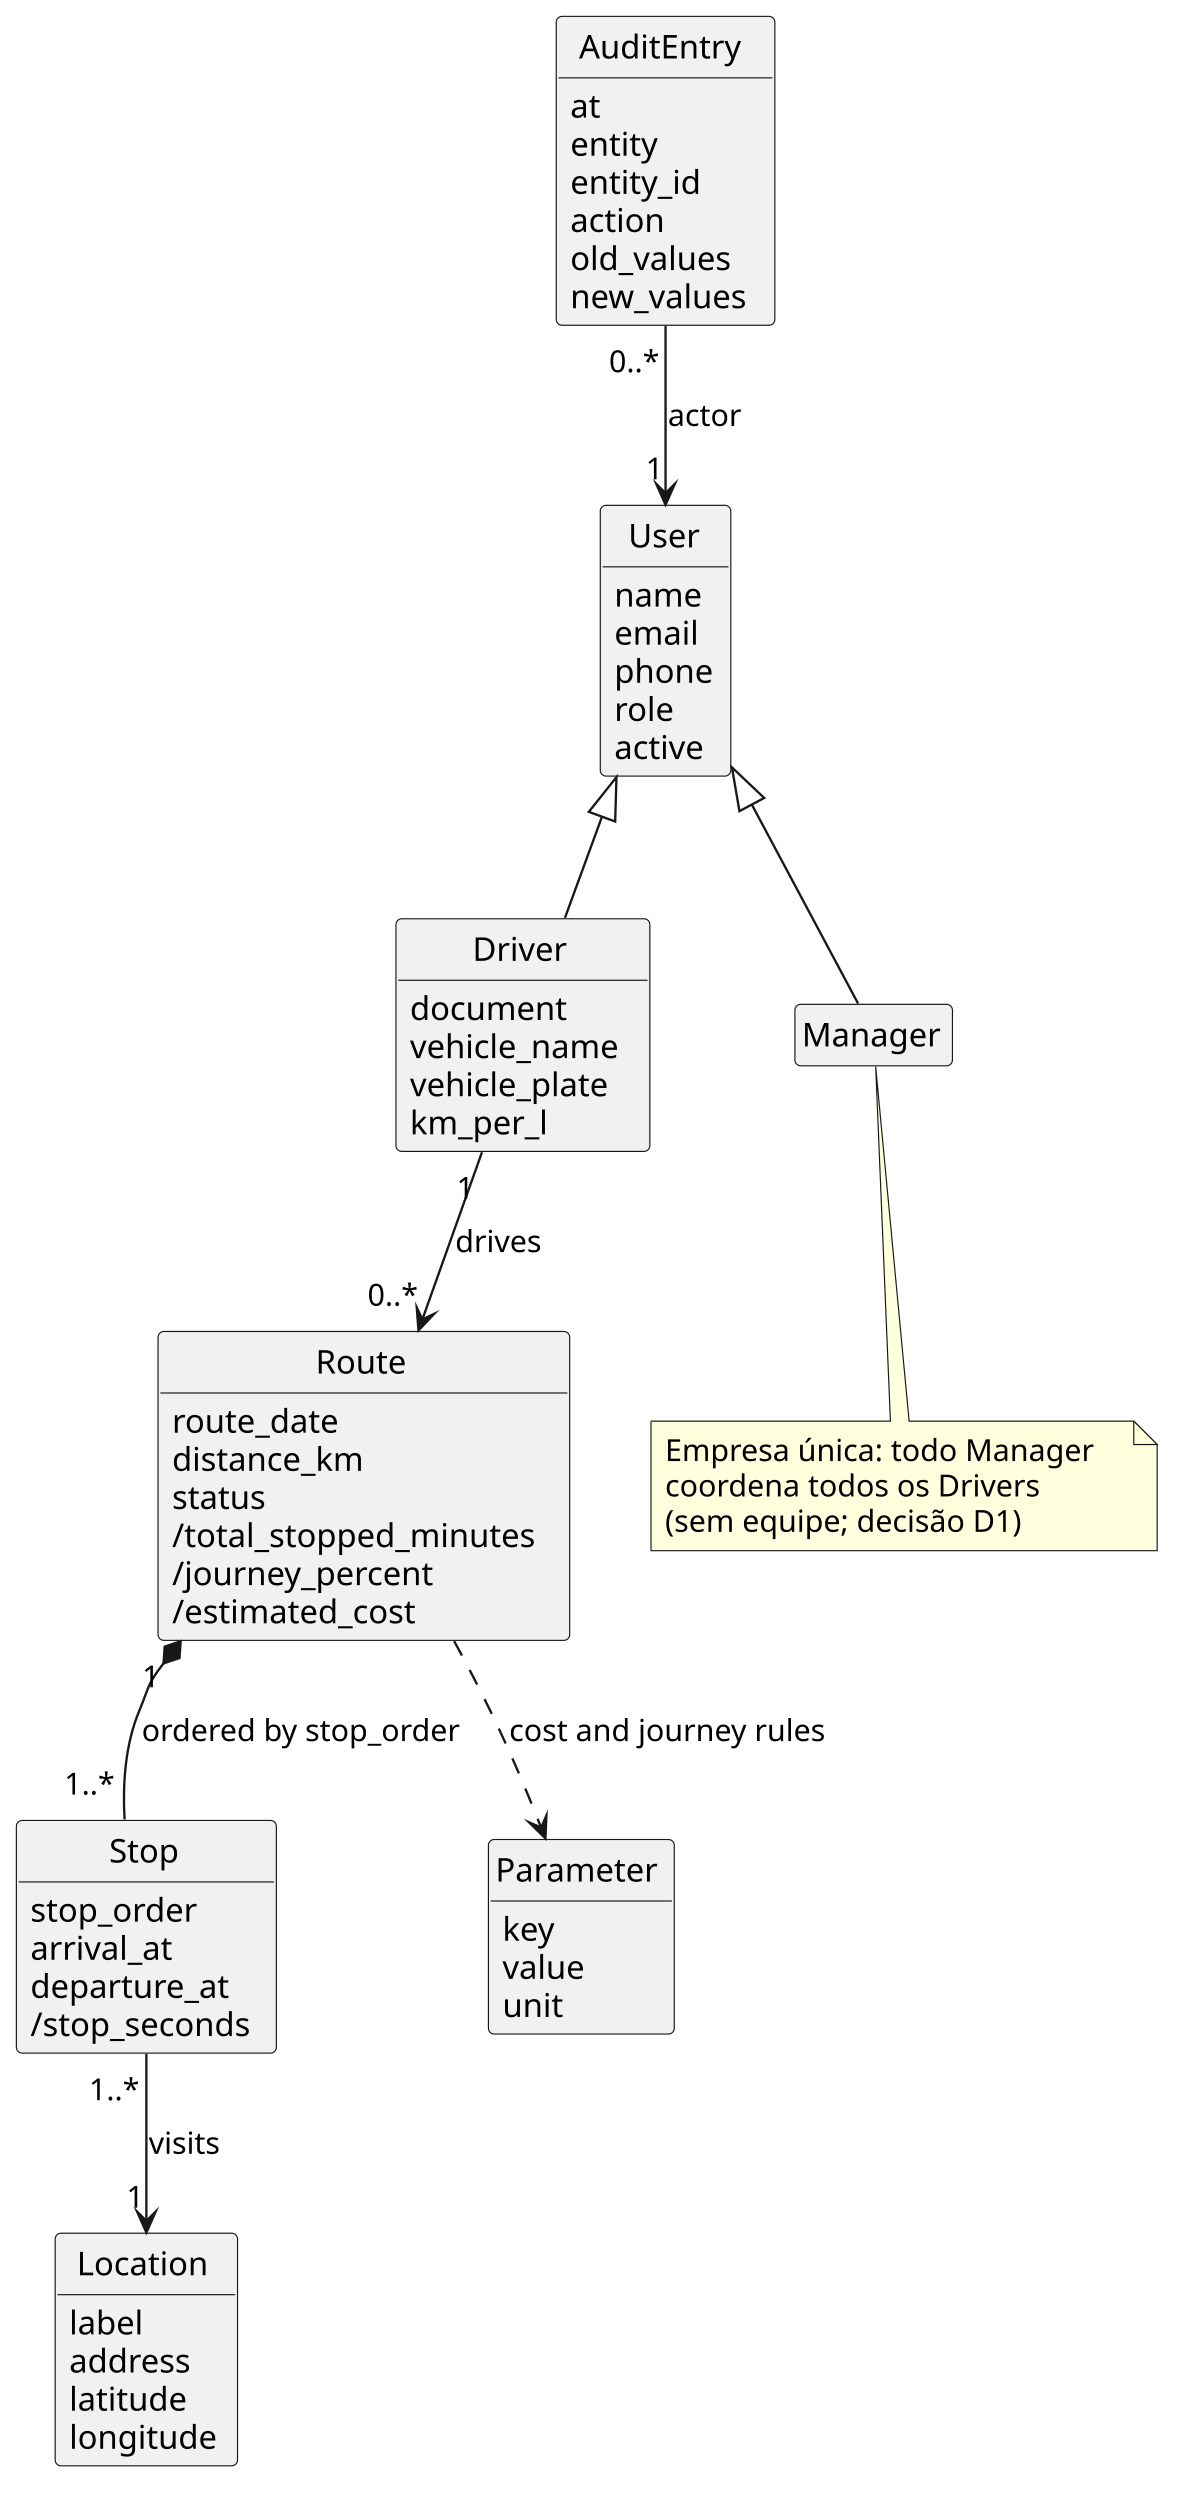
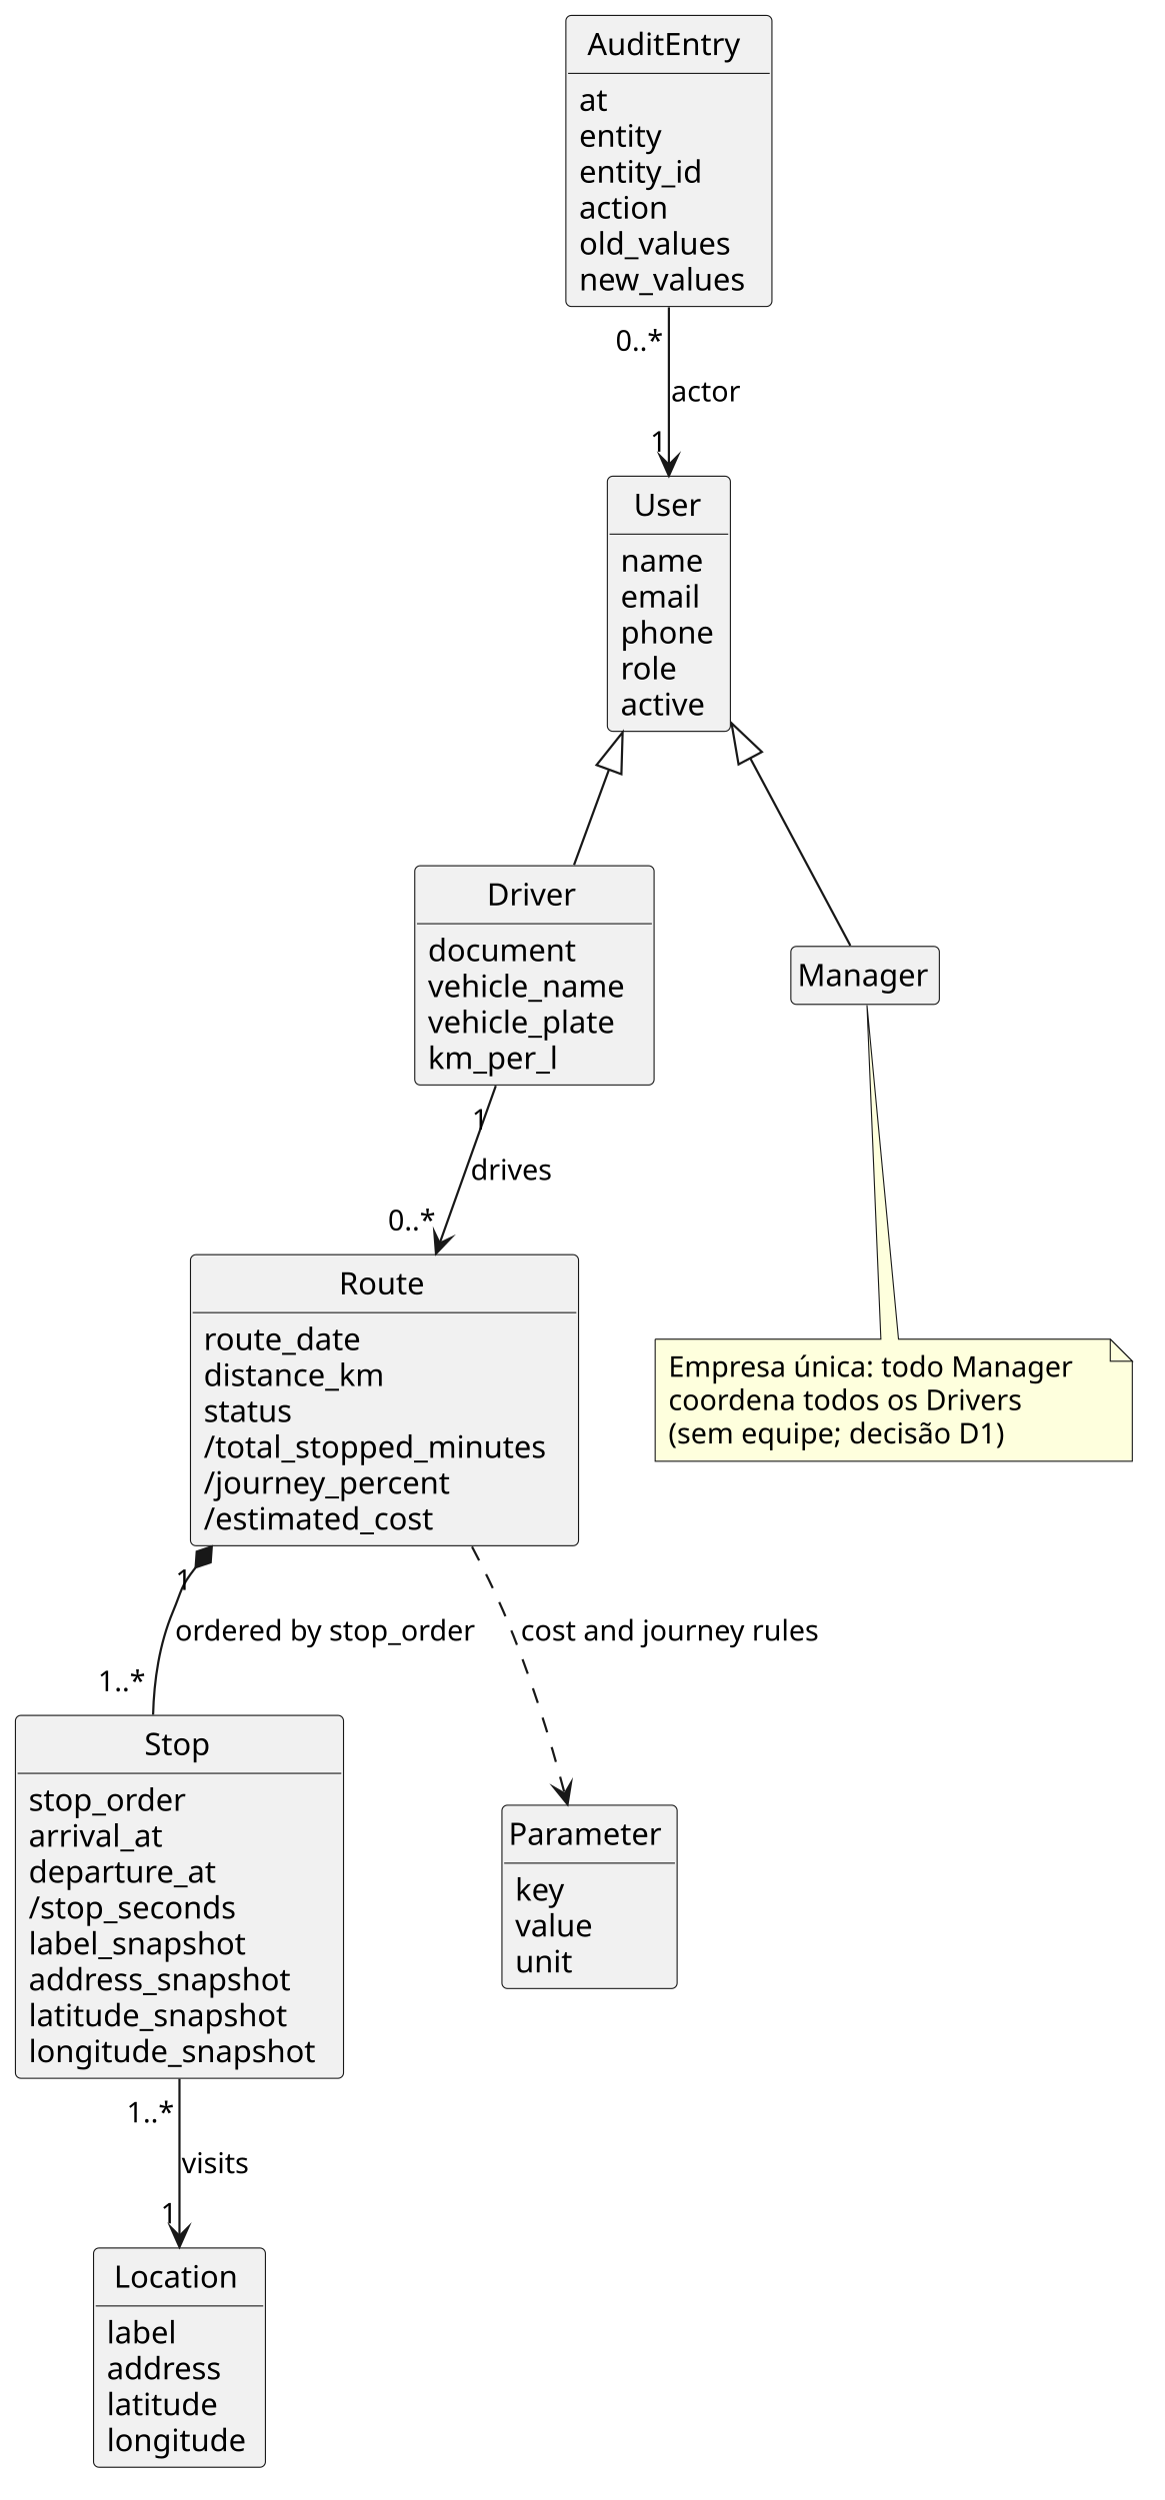
- <svg xmlns="http://www.w3.org/2000/svg" version="1.1" data-diagram-type="CLASS" style="width:509px;height:1069px;background:#FFFFFF;" width="509px" height="1069px" viewBox="0 0 509 1069" zoomAndPan="magnify" preserveAspectRatio="none" contentStyleType="text/css">
+ <svg xmlns="http://www.w3.org/2000/svg" version="1.1" data-diagram-type="CLASS" style="width:528px;height:1134px;background:#FFFFFF;" width="528px" height="1134px" viewBox="0 0 528 1134" zoomAndPan="magnify" preserveAspectRatio="none" contentStyleType="text/css">
  <defs />
  <g font-family="sans-serif" lengthAdjust="spacing">
    <g class="entity" data-qualified-name="User" id="ent0001" data-source-line="6">
-       <rect x="256.68" y="216.08" width="55.812" height="115.781" fill="#F1F1F1" style="stroke:#181818;stroke-width:0.5;" rx="2.5" ry="2.5" />
-       <text x="268.631" y="234.075" fill="#000" font-size="14" textLength="31.91">User</text>
-       <line x1="257.68" y1="242.377" x2="311.492" y2="242.377" style="stroke:#181818;stroke-width:0.5;" />
-       <text x="262.68" y="259.372" fill="#000" font-size="14" textLength="39.703">name</text>
-       <text x="262.68" y="275.669" fill="#000" font-size="14" textLength="38.609">email</text>
-       <text x="262.68" y="291.966" fill="#000" font-size="14" textLength="43.812">phone</text>
-       <text x="262.68" y="308.263" fill="#000" font-size="14" textLength="26.824">role</text>
-       <text x="262.68" y="324.559" fill="#000" font-size="14" textLength="42.554">active</text>
+       <rect x="275.5" y="216.08" width="55.812" height="115.781" fill="#F1F1F1" style="stroke:#181818;stroke-width:0.5;" rx="2.5" ry="2.5" />
+       <text x="287.451" y="234.075" fill="#000" font-size="14" textLength="31.91">User</text>
+       <line x1="276.5" y1="242.377" x2="330.312" y2="242.377" style="stroke:#181818;stroke-width:0.5;" />
+       <text x="281.5" y="259.372" fill="#000" font-size="14" textLength="39.703">name</text>
+       <text x="281.5" y="275.669" fill="#000" font-size="14" textLength="38.609">email</text>
+       <text x="281.5" y="291.966" fill="#000" font-size="14" textLength="43.812">phone</text>
+       <text x="281.5" y="308.263" fill="#000" font-size="14" textLength="26.824">role</text>
+       <text x="281.5" y="324.559" fill="#000" font-size="14" textLength="42.554">active</text>
    </g>
    <g class="entity" data-qualified-name="Driver" id="ent0002" data-source-line="14">
-       <rect x="169.31" y="392.86" width="108.564" height="99.484" fill="#F1F1F1" style="stroke:#181818;stroke-width:0.5;" rx="2.5" ry="2.5" />
-       <text x="202.052" y="410.855" fill="#000" font-size="14" textLength="43.08">Driver</text>
-       <line x1="170.31" y1="419.157" x2="276.874" y2="419.157" style="stroke:#181818;stroke-width:0.5;" />
-       <text x="175.31" y="436.152" fill="#000" font-size="14" textLength="70.636">document</text>
-       <text x="175.31" y="452.449" fill="#000" font-size="14" textLength="96.564">vehicle_name</text>
-       <text x="175.31" y="468.746" fill="#000" font-size="14" textLength="92.319">vehicle_plate</text>
-       <text x="175.31" y="485.043" fill="#000" font-size="14" textLength="62.891">km_per_l</text>
+       <rect x="188.13" y="392.86" width="108.564" height="99.484" fill="#F1F1F1" style="stroke:#181818;stroke-width:0.5;" rx="2.5" ry="2.5" />
+       <text x="220.872" y="410.855" fill="#000" font-size="14" textLength="43.08">Driver</text>
+       <line x1="189.13" y1="419.157" x2="295.694" y2="419.157" style="stroke:#181818;stroke-width:0.5;" />
+       <text x="194.13" y="436.152" fill="#000" font-size="14" textLength="70.636">document</text>
+       <text x="194.13" y="452.449" fill="#000" font-size="14" textLength="96.564">vehicle_name</text>
+       <text x="194.13" y="468.746" fill="#000" font-size="14" textLength="92.319">vehicle_plate</text>
+       <text x="194.13" y="485.043" fill="#000" font-size="14" textLength="62.891">km_per_l</text>
    </g>
    <g class="entity" data-qualified-name="Manager" id="ent0003" data-source-line="21">
-       <rect x="339.9" y="429.45" width="67.366" height="26.297" fill="#F1F1F1" style="stroke:#181818;stroke-width:0.5;" rx="2.5" ry="2.5" />
-       <text x="342.9" y="447.445" fill="#000" font-size="14" textLength="61.366">Manager</text>
+       <rect x="358.73" y="429.46" width="67.366" height="26.297" fill="#F1F1F1" style="stroke:#181818;stroke-width:0.5;" rx="2.5" ry="2.5" />
+       <text x="361.73" y="447.455" fill="#000" font-size="14" textLength="61.366">Manager</text>
    </g>
    <g class="entity" data-qualified-name="Route" id="ent0004" data-source-line="23">
-       <rect x="67.58" y="569.34" width="176.021" height="132.078" fill="#F1F1F1" style="stroke:#181818;stroke-width:0.5;" rx="2.5" ry="2.5" />
-       <text x="134.956" y="587.335" fill="#000" font-size="14" textLength="41.269">Route</text>
-       <line x1="68.58" y1="595.637" x2="242.601" y2="595.637" style="stroke:#181818;stroke-width:0.5;" />
-       <text x="73.58" y="612.632" fill="#000" font-size="14" textLength="75.865">route_date</text>
-       <text x="73.58" y="628.929" fill="#000" font-size="14" textLength="88.067">distance_km</text>
-       <text x="73.58" y="645.226" fill="#000" font-size="14" textLength="43.019">status</text>
-       <text x="73.58" y="661.523" fill="#000" font-size="14" textLength="164.021">/total_stopped_minutes</text>
-       <text x="73.58" y="677.819" fill="#000" font-size="14" textLength="118.501">/journey_percent</text>
-       <text x="73.58" y="694.116" fill="#000" font-size="14" textLength="111.255">/estimated_cost</text>
+       <rect x="86.4" y="569.35" width="176.021" height="132.078" fill="#F1F1F1" style="stroke:#181818;stroke-width:0.5;" rx="2.5" ry="2.5" />
+       <text x="153.776" y="587.345" fill="#000" font-size="14" textLength="41.269">Route</text>
+       <line x1="87.4" y1="595.647" x2="261.421" y2="595.647" style="stroke:#181818;stroke-width:0.5;" />
+       <text x="92.4" y="612.642" fill="#000" font-size="14" textLength="75.865">route_date</text>
+       <text x="92.4" y="628.939" fill="#000" font-size="14" textLength="88.067">distance_km</text>
+       <text x="92.4" y="645.236" fill="#000" font-size="14" textLength="43.019">status</text>
+       <text x="92.4" y="661.533" fill="#000" font-size="14" textLength="164.021">/total_stopped_minutes</text>
+       <text x="92.4" y="677.829" fill="#000" font-size="14" textLength="118.501">/journey_percent</text>
+       <text x="92.4" y="694.126" fill="#000" font-size="14" textLength="111.255">/estimated_cost</text>
    </g>
    <g class="entity" data-qualified-name="Stop" id="ent0005" data-source-line="32">
-       <rect x="7" y="778.42" width="111.176" height="99.484" fill="#F1F1F1" style="stroke:#181818;stroke-width:0.5;" rx="2.5" ry="2.5" />
-       <text x="46.674" y="796.415" fill="#000" font-size="14" textLength="31.828">Stop</text>
-       <line x1="8" y1="804.717" x2="117.176" y2="804.717" style="stroke:#181818;stroke-width:0.5;" />
+       <rect x="7" y="778.42" width="148.821" height="164.672" fill="#F1F1F1" style="stroke:#181818;stroke-width:0.5;" rx="2.5" ry="2.5" />
+       <text x="65.497" y="796.415" fill="#000" font-size="14" textLength="31.828">Stop</text>
+       <line x1="8" y1="804.717" x2="154.821" y2="804.717" style="stroke:#181818;stroke-width:0.5;" />
      <text x="13" y="821.712" fill="#000" font-size="14" textLength="74.813">stop_order</text>
      <text x="13" y="838.009" fill="#000" font-size="14" textLength="65.803">arrival_at</text>
      <text x="13" y="854.306" fill="#000" font-size="14" textLength="90.521">departure_at</text>
      <text x="13" y="870.603" fill="#000" font-size="14" textLength="99.176">/stop_seconds</text>
+       <text x="13" y="886.899" fill="#000" font-size="14" textLength="104.713">label_snapshot</text>
+       <text x="13" y="903.196" fill="#000" font-size="14" textLength="126.164">address_snapshot</text>
+       <text x="13" y="919.493" fill="#000" font-size="14" textLength="124.564">latitude_snapshot</text>
+       <text x="13" y="935.79" fill="#000" font-size="14" textLength="136.821">longitude_snapshot</text>
    </g>
-     <g class="entity" data-qualified-name="Location" id="ent0006" data-source-line="39">
-       <rect x="23.6" y="954.91" width="77.967" height="99.484" fill="#F1F1F1" style="stroke:#181818;stroke-width:0.5;" rx="2.5" ry="2.5" />
-       <text x="32.854" y="972.905" fill="#000" font-size="14" textLength="59.459">Location</text>
-       <line x1="24.6" y1="981.207" x2="100.567" y2="981.207" style="stroke:#181818;stroke-width:0.5;" />
-       <text x="29.6" y="998.202" fill="#000" font-size="14" textLength="33.858">label</text>
-       <text x="29.6" y="1014.499" fill="#000" font-size="14" textLength="55.31">address</text>
-       <text x="29.6" y="1030.796" fill="#000" font-size="14" textLength="53.71">latitude</text>
-       <text x="29.6" y="1047.093" fill="#000" font-size="14" textLength="65.967">longitude</text>
+     <g class="entity" data-qualified-name="Location" id="ent0006" data-source-line="43">
+       <rect x="42.43" y="1020.1" width="77.967" height="99.484" fill="#F1F1F1" style="stroke:#181818;stroke-width:0.5;" rx="2.5" ry="2.5" />
+       <text x="51.684" y="1038.095" fill="#000" font-size="14" textLength="59.459">Location</text>
+       <line x1="43.43" y1="1046.397" x2="119.397" y2="1046.397" style="stroke:#181818;stroke-width:0.5;" />
+       <text x="48.43" y="1063.392" fill="#000" font-size="14" textLength="33.858">label</text>
+       <text x="48.43" y="1079.689" fill="#000" font-size="14" textLength="55.31">address</text>
+       <text x="48.43" y="1095.986" fill="#000" font-size="14" textLength="53.71">latitude</text>
+       <text x="48.43" y="1112.283" fill="#000" font-size="14" textLength="65.967">longitude</text>
    </g>
-     <g class="entity" data-qualified-name="Parameter" id="ent0007" data-source-line="46">
-       <rect x="208.85" y="786.57" width="79.466" height="83.188" fill="#F1F1F1" style="stroke:#181818;stroke-width:0.5;" rx="2.5" ry="2.5" />
-       <text x="211.85" y="804.565" fill="#000" font-size="14" textLength="73.466">Parameter</text>
-       <line x1="209.85" y1="812.867" x2="287.316" y2="812.867" style="stroke:#181818;stroke-width:0.5;" />
-       <text x="214.85" y="829.862" fill="#000" font-size="14" textLength="25.006">key</text>
-       <text x="214.85" y="846.159" fill="#000" font-size="14" textLength="38.24">value</text>
-       <text x="214.85" y="862.456" fill="#000" font-size="14" textLength="27.125">unit</text>
+     <g class="entity" data-qualified-name="Parameter" id="ent0007" data-source-line="50">
+       <rect x="227.68" y="819.17" width="79.466" height="83.188" fill="#F1F1F1" style="stroke:#181818;stroke-width:0.5;" rx="2.5" ry="2.5" />
+       <text x="230.68" y="837.165" fill="#000" font-size="14" textLength="73.466">Parameter</text>
+       <line x1="228.68" y1="845.467" x2="306.146" y2="845.467" style="stroke:#181818;stroke-width:0.5;" />
+       <text x="233.68" y="862.462" fill="#000" font-size="14" textLength="25.006">key</text>
+       <text x="233.68" y="878.759" fill="#000" font-size="14" textLength="38.24">value</text>
+       <text x="233.68" y="895.056" fill="#000" font-size="14" textLength="27.125">unit</text>
    </g>
-     <g class="entity" data-qualified-name="AuditEntry" id="ent0008" data-source-line="52">
-       <rect x="237.85" y="7" width="93.471" height="132.078" fill="#F1F1F1" style="stroke:#181818;stroke-width:0.5;" rx="2.5" ry="2.5" />
-       <text x="247.603" y="24.995" fill="#000" font-size="14" textLength="73.965">AuditEntry</text>
-       <line x1="238.85" y1="33.297" x2="330.321" y2="33.297" style="stroke:#181818;stroke-width:0.5;" />
-       <text x="243.85" y="50.292" fill="#000" font-size="14" textLength="14.068">at</text>
-       <text x="243.85" y="66.589" fill="#000" font-size="14" textLength="40.64">entity</text>
-       <text x="243.85" y="82.886" fill="#000" font-size="14" textLength="60.416">entity_id</text>
-       <text x="243.85" y="99.183" fill="#000" font-size="14" textLength="43.094">action</text>
-       <text x="243.85" y="115.479" fill="#000" font-size="14" textLength="73.876">old_values</text>
-       <text x="243.85" y="131.776" fill="#000" font-size="14" textLength="81.471">new_values</text>
+     <g class="entity" data-qualified-name="AuditEntry" id="ent0008" data-source-line="56">
+       <rect x="256.68" y="7" width="93.471" height="132.078" fill="#F1F1F1" style="stroke:#181818;stroke-width:0.5;" rx="2.5" ry="2.5" />
+       <text x="266.433" y="24.995" fill="#000" font-size="14" textLength="73.965">AuditEntry</text>
+       <line x1="257.68" y1="33.297" x2="349.151" y2="33.297" style="stroke:#181818;stroke-width:0.5;" />
+       <text x="262.68" y="50.292" fill="#000" font-size="14" textLength="14.068">at</text>
+       <text x="262.68" y="66.589" fill="#000" font-size="14" textLength="40.64">entity</text>
+       <text x="262.68" y="82.886" fill="#000" font-size="14" textLength="60.416">entity_id</text>
+       <text x="262.68" y="99.183" fill="#000" font-size="14" textLength="43.094">action</text>
+       <text x="262.68" y="115.479" fill="#000" font-size="14" textLength="73.876">old_values</text>
+       <text x="262.68" y="131.776" fill="#000" font-size="14" textLength="81.471">new_values</text>
    </g>
-     <g class="entity" data-qualified-name="GMN16" id="ent0017" data-source-line="70">
-       <path d="M278.37,607.68 L278.37,663.078 A0,0 0 0 0 278.37,663.078 L494.802,663.078 A0,0 0 0 0 494.802,663.078 L494.802,617.68 L484.802,607.68 L388.74,607.68 L374.44,456.12 L380.74,607.68 L278.37,607.68 A0,0 0 0 0 278.37,607.68" style="stroke:#181818;stroke-width:0.5;" fill="#FEFFDD" />
-       <path d="M484.802,607.68 L484.802,617.68 L494.802,617.68 L484.802,607.68" style="stroke:#181818;stroke-width:0.5;" fill="#FEFFDD" />
-       <text x="284.37" y="624.747" fill="#000" font-size="13" textLength="195.432">Empresa única: todo Manager</text>
-       <text x="284.37" y="639.88" fill="#000" font-size="13" textLength="170.784">coordena todos os Drivers</text>
-       <text x="284.37" y="655.013" fill="#000" font-size="13" textLength="166.689">(sem equipe; decisão D1)</text>
+     <g class="entity" data-qualified-name="GMN16" id="ent0017" data-source-line="74">
+       <path d="M297.19,607.69 L297.19,663.088 A0,0 0 0 0 297.19,663.088 L513.622,663.088 A0,0 0 0 0 513.622,663.088 L513.622,617.69 L503.622,607.69 L407.56,607.69 L393.26,456.12 L399.56,607.69 L297.19,607.69 A0,0 0 0 0 297.19,607.69" style="stroke:#181818;stroke-width:0.5;" fill="#FEFFDD" />
+       <path d="M503.622,607.69 L503.622,617.69 L513.622,617.69 L503.622,607.69" style="stroke:#181818;stroke-width:0.5;" fill="#FEFFDD" />
+       <text x="303.19" y="624.757" fill="#000" font-size="13" textLength="195.432">Empresa única: todo Manager</text>
+       <text x="303.19" y="639.89" fill="#000" font-size="13" textLength="170.784">coordena todos os Drivers</text>
+       <text x="303.19" y="655.023" fill="#000" font-size="13" textLength="166.689">(sem equipe; decisão D1)</text>
    </g>
-     <g class="link" data-entity-1="ent0001" data-entity-2="ent0002" id="lnk9" data-source-line="61" data-link-type="extension">
-       <path d="M257.413,349.213 C250.243,368.803 248.48,373.6 241.57,392.48" style="stroke:#181818;stroke-width:1;" fill="none" id="User-backto-Driver" codeLine="61" />
-       <polygon points="263.6,332.31,251.779,347.151,263.048,351.276,263.6,332.31" fill="none" style="stroke:#181818;stroke-width:1;stroke-linejoin:miter;stroke-miterlimit:10;" />
+     <g class="link" data-entity-1="ent0001" data-entity-2="ent0002" id="lnk9" data-source-line="65" data-link-type="extension">
+       <path d="M276.231,349.222 C269.061,368.802 267.3,373.61 260.39,392.48" style="stroke:#181818;stroke-width:1;" fill="none" id="User-backto-Driver" codeLine="65" />
+       <polygon points="282.42,332.32,270.596,347.159,281.865,351.286,282.42,332.32" fill="none" style="stroke:#181818;stroke-width:1;stroke-linejoin:miter;stroke-miterlimit:10;" />
    </g>
-     <g class="link" data-entity-1="ent0001" data-entity-2="ent0003" id="lnk10" data-source-line="62" data-link-type="extension">
-       <path d="M321.472,344.026 C340.502,379.646 355.58,407.89 366.9,429.08" style="stroke:#181818;stroke-width:1;" fill="none" id="User-backto-Manager" codeLine="62" />
-       <polygon points="312.99,328.15,316.18,346.854,326.764,341.199,312.99,328.15" fill="none" style="stroke:#181818;stroke-width:1;stroke-linejoin:miter;stroke-miterlimit:10;" />
+     <g class="link" data-entity-1="ent0001" data-entity-2="ent0003" id="lnk10" data-source-line="66" data-link-type="extension">
+       <path d="M340.298,344.028 C359.318,379.648 374.4,407.89 385.72,429.08" style="stroke:#181818;stroke-width:1;" fill="none" id="User-backto-Manager" codeLine="66" />
+       <polygon points="331.82,328.15,335.006,346.854,345.591,341.202,331.82,328.15" fill="none" style="stroke:#181818;stroke-width:1;stroke-linejoin:miter;stroke-miterlimit:10;" />
    </g>
-     <g class="link" data-entity-1="ent0002" data-entity-2="ent0004" id="lnk11" data-source-line="63" data-link-type="dependency">
-       <path d="M206.08,492.73 C197.81,515.92 189.508,539.2 180.618,564.16" style="stroke:#181818;stroke-width:1;" fill="none" id="Driver-to-Route" codeLine="63" />
-       <polygon points="178.94,568.87,185.728,561.734,180.618,564.16,178.192,559.05,178.94,568.87" fill="#181818" style="stroke:#181818;stroke-width:1;stroke-linejoin:miter;stroke-miterlimit:10;" />
-       <text x="194.66" y="535.407" fill="#000" font-size="13" textLength="39.673">drives</text>
-       <text x="195.208" y="512.55" fill="#000" font-size="13">1</text>
-       <text x="157.164" y="558.312" fill="#000" font-size="13" textLength="23.036">0..*</text>
+     <g class="link" data-entity-1="ent0002" data-entity-2="ent0004" id="lnk11" data-source-line="67" data-link-type="dependency">
+       <path d="M224.9,492.73 C216.64,515.92 208.34,539.211 199.44,564.161" style="stroke:#181818;stroke-width:1;" fill="none" id="Driver-to-Route" codeLine="67" />
+       <polygon points="197.76,568.87,204.551,561.737,199.44,564.161,197.016,559.049,197.76,568.87" fill="#181818" style="stroke:#181818;stroke-width:1;stroke-linejoin:miter;stroke-miterlimit:10;" />
+       <text x="213.48" y="535.417" fill="#000" font-size="13" textLength="39.673">drives</text>
+       <text x="214.028" y="512.55" fill="#000" font-size="13">1</text>
+       <text x="175.984" y="558.311" fill="#000" font-size="13" textLength="23.036">0..*</text>
    </g>
-     <g class="link" data-entity-1="ent0004" data-entity-2="ent0005" id="lnk12" data-source-line="64" data-link-type="composition">
-       <path d="M69.906,711.28 C62.786,720.48 63.97,720.92 59.59,731.42 C53.57,745.85 52.38,762.59 53.27,778" style="stroke:#181818;stroke-width:1;" fill="none" id="Route-backto-Stop" codeLine="64" />
-       <polygon points="77.25,701.79,70.414,704.087,69.906,711.28,76.741,708.983,77.25,701.79" fill="#181818" style="stroke:#181818;stroke-width:1;stroke-linejoin:miter;stroke-miterlimit:10;" />
-       <text x="60.59" y="744.487" fill="#000" font-size="13" textLength="144.822">ordered by stop_order</text>
-       <text x="60.773" y="721.486" fill="#000" font-size="13">1</text>
-       <text x="27.475" y="767.327" fill="#000" font-size="13" textLength="23.036">1..*</text>
+     <g class="link" data-entity-1="ent0004" data-entity-2="ent0005" id="lnk12" data-source-line="68" data-link-type="composition">
+       <path d="M88.732,711.285 C81.622,720.485 82.79,720.93 78.41,731.42 C72.36,745.92 69.87,762.17 69.44,778.1" style="stroke:#181818;stroke-width:1;" fill="none" id="Route-backto-Stop" codeLine="68" />
+       <polygon points="96.07,701.79,89.236,704.091,88.732,711.285,95.566,708.983,96.07,701.79" fill="#181818" style="stroke:#181818;stroke-width:1;stroke-linejoin:miter;stroke-miterlimit:10;" />
+       <text x="79.41" y="744.487" fill="#000" font-size="13" textLength="144.822">ordered by stop_order</text>
+       <text x="79.593" y="721.485" fill="#000" font-size="13">1</text>
+       <text x="44.425" y="767.425" fill="#000" font-size="13" textLength="23.036">1..*</text>
    </g>
-     <g class="link" data-entity-1="ent0005" data-entity-2="ent0006" id="lnk13" data-source-line="65" data-link-type="dependency">
-       <path d="M62.59,878.23 C62.59,902.12 62.59,925.77 62.59,949.65" style="stroke:#181818;stroke-width:1;" fill="none" id="Stop-to-Location" codeLine="65" />
-       <polygon points="62.59,954.65,66.59,945.65,62.59,949.65,58.59,945.65,62.59,954.65" fill="#181818" style="stroke:#181818;stroke-width:1;stroke-linejoin:miter;stroke-miterlimit:10;" />
-       <text x="63.59" y="920.977" fill="#000" font-size="13" textLength="33.56">visits</text>
-       <text x="38.047" y="898.041" fill="#000" font-size="13" textLength="23.036">1..*</text>
-       <text x="54.072" y="943.999" fill="#000" font-size="13">1</text>
+     <g class="link" data-entity-1="ent0005" data-entity-2="ent0006" id="lnk13" data-source-line="69" data-link-type="dependency">
+       <path d="M81.41,943.31 C81.41,969.11 81.41,991.83 81.41,1014.63" style="stroke:#181818;stroke-width:1;" fill="none" id="Stop-to-Location" codeLine="69" />
+       <polygon points="81.41,1019.63,85.41,1010.63,81.41,1014.63,77.41,1010.63,81.41,1019.63" fill="#181818" style="stroke:#181818;stroke-width:1;stroke-linejoin:miter;stroke-miterlimit:10;" />
+       <text x="82.41" y="986.167" fill="#000" font-size="13" textLength="33.56">visits</text>
+       <text x="57.423" y="963.122" fill="#000" font-size="13" textLength="23.036">1..*</text>
+       <text x="72.89" y="1008.951" fill="#000" font-size="13">1</text>
    </g>
-     <g class="link" data-entity-1="ent0004" data-entity-2="ent0007" id="lnk14" data-source-line="66" data-link-type="dependency">
-       <path d="M194.19,701.74 C199.57,711.58 204.87,721.69 209.59,731.42 C218.13,749.02 224.635,764.339 231.395,781.469" style="stroke:#181818;stroke-width:1;stroke-dasharray:7,7;" fill="none" id="Route-to-Parameter" codeLine="66" />
-       <polygon points="233.23,786.12,233.647,776.28,231.395,781.469,226.206,779.217,233.23,786.12" fill="#181818" style="stroke:#181818;stroke-width:1;stroke-linejoin:miter;stroke-miterlimit:10;" />
-       <text x="217.73" y="744.487" fill="#000" font-size="13" textLength="144.873">cost and journey rules</text>
+     <g class="link" data-entity-1="ent0004" data-entity-2="ent0007" id="lnk14" data-source-line="70" data-link-type="dependency">
+       <path d="M214.11,701.89 C219.27,711.62 224.21,721.66 228.41,731.42 C240.59,759.77 249.322,788.319 256.152,813.939" style="stroke:#181818;stroke-width:1;stroke-dasharray:7,7;" fill="none" id="Route-to-Parameter" codeLine="70" />
+       <polygon points="257.44,818.77,258.987,809.043,256.152,813.939,251.257,811.104,257.44,818.77" fill="#181818" style="stroke:#181818;stroke-width:1;stroke-linejoin:miter;stroke-miterlimit:10;" />
+       <text x="236.22" y="744.487" fill="#000" font-size="13" textLength="144.873">cost and journey rules</text>
    </g>
-     <g class="link" data-entity-1="ent0008" data-entity-2="ent0001" id="lnk15" data-source-line="67" data-link-type="dependency">
-       <path d="M284.59,139.45 C284.59,164.14 284.59,187.01 284.59,210.87" style="stroke:#181818;stroke-width:1;" fill="none" id="AuditEntry-to-User" codeLine="67" />
-       <polygon points="284.59,215.87,288.59,206.87,284.59,210.87,280.59,206.87,284.59,215.87" fill="#181818" style="stroke:#181818;stroke-width:1;stroke-linejoin:miter;stroke-miterlimit:10;" />
-       <text x="285.59" y="182.147" fill="#000" font-size="13" textLength="33.509">actor</text>
-       <text x="260.406" y="159.146" fill="#000" font-size="13" textLength="23.036">0..*</text>
-       <text x="276.12" y="204.95" fill="#000" font-size="13">1</text>
+     <g class="link" data-entity-1="ent0008" data-entity-2="ent0001" id="lnk15" data-source-line="71" data-link-type="dependency">
+       <path d="M303.41,139.45 C303.41,164.14 303.41,187.01 303.41,210.88" style="stroke:#181818;stroke-width:1;" fill="none" id="AuditEntry-to-User" codeLine="71" />
+       <polygon points="303.41,215.88,307.41,206.88,303.41,210.88,299.41,206.88,303.41,215.88" fill="#181818" style="stroke:#181818;stroke-width:1;stroke-linejoin:miter;stroke-miterlimit:10;" />
+       <text x="304.41" y="182.147" fill="#000" font-size="13" textLength="33.509">actor</text>
+       <text x="279.225" y="159.146" fill="#000" font-size="13" textLength="23.036">0..*</text>
+       <text x="294.94" y="204.961" fill="#000" font-size="13">1</text>
    </g>
  </g>
</svg>
